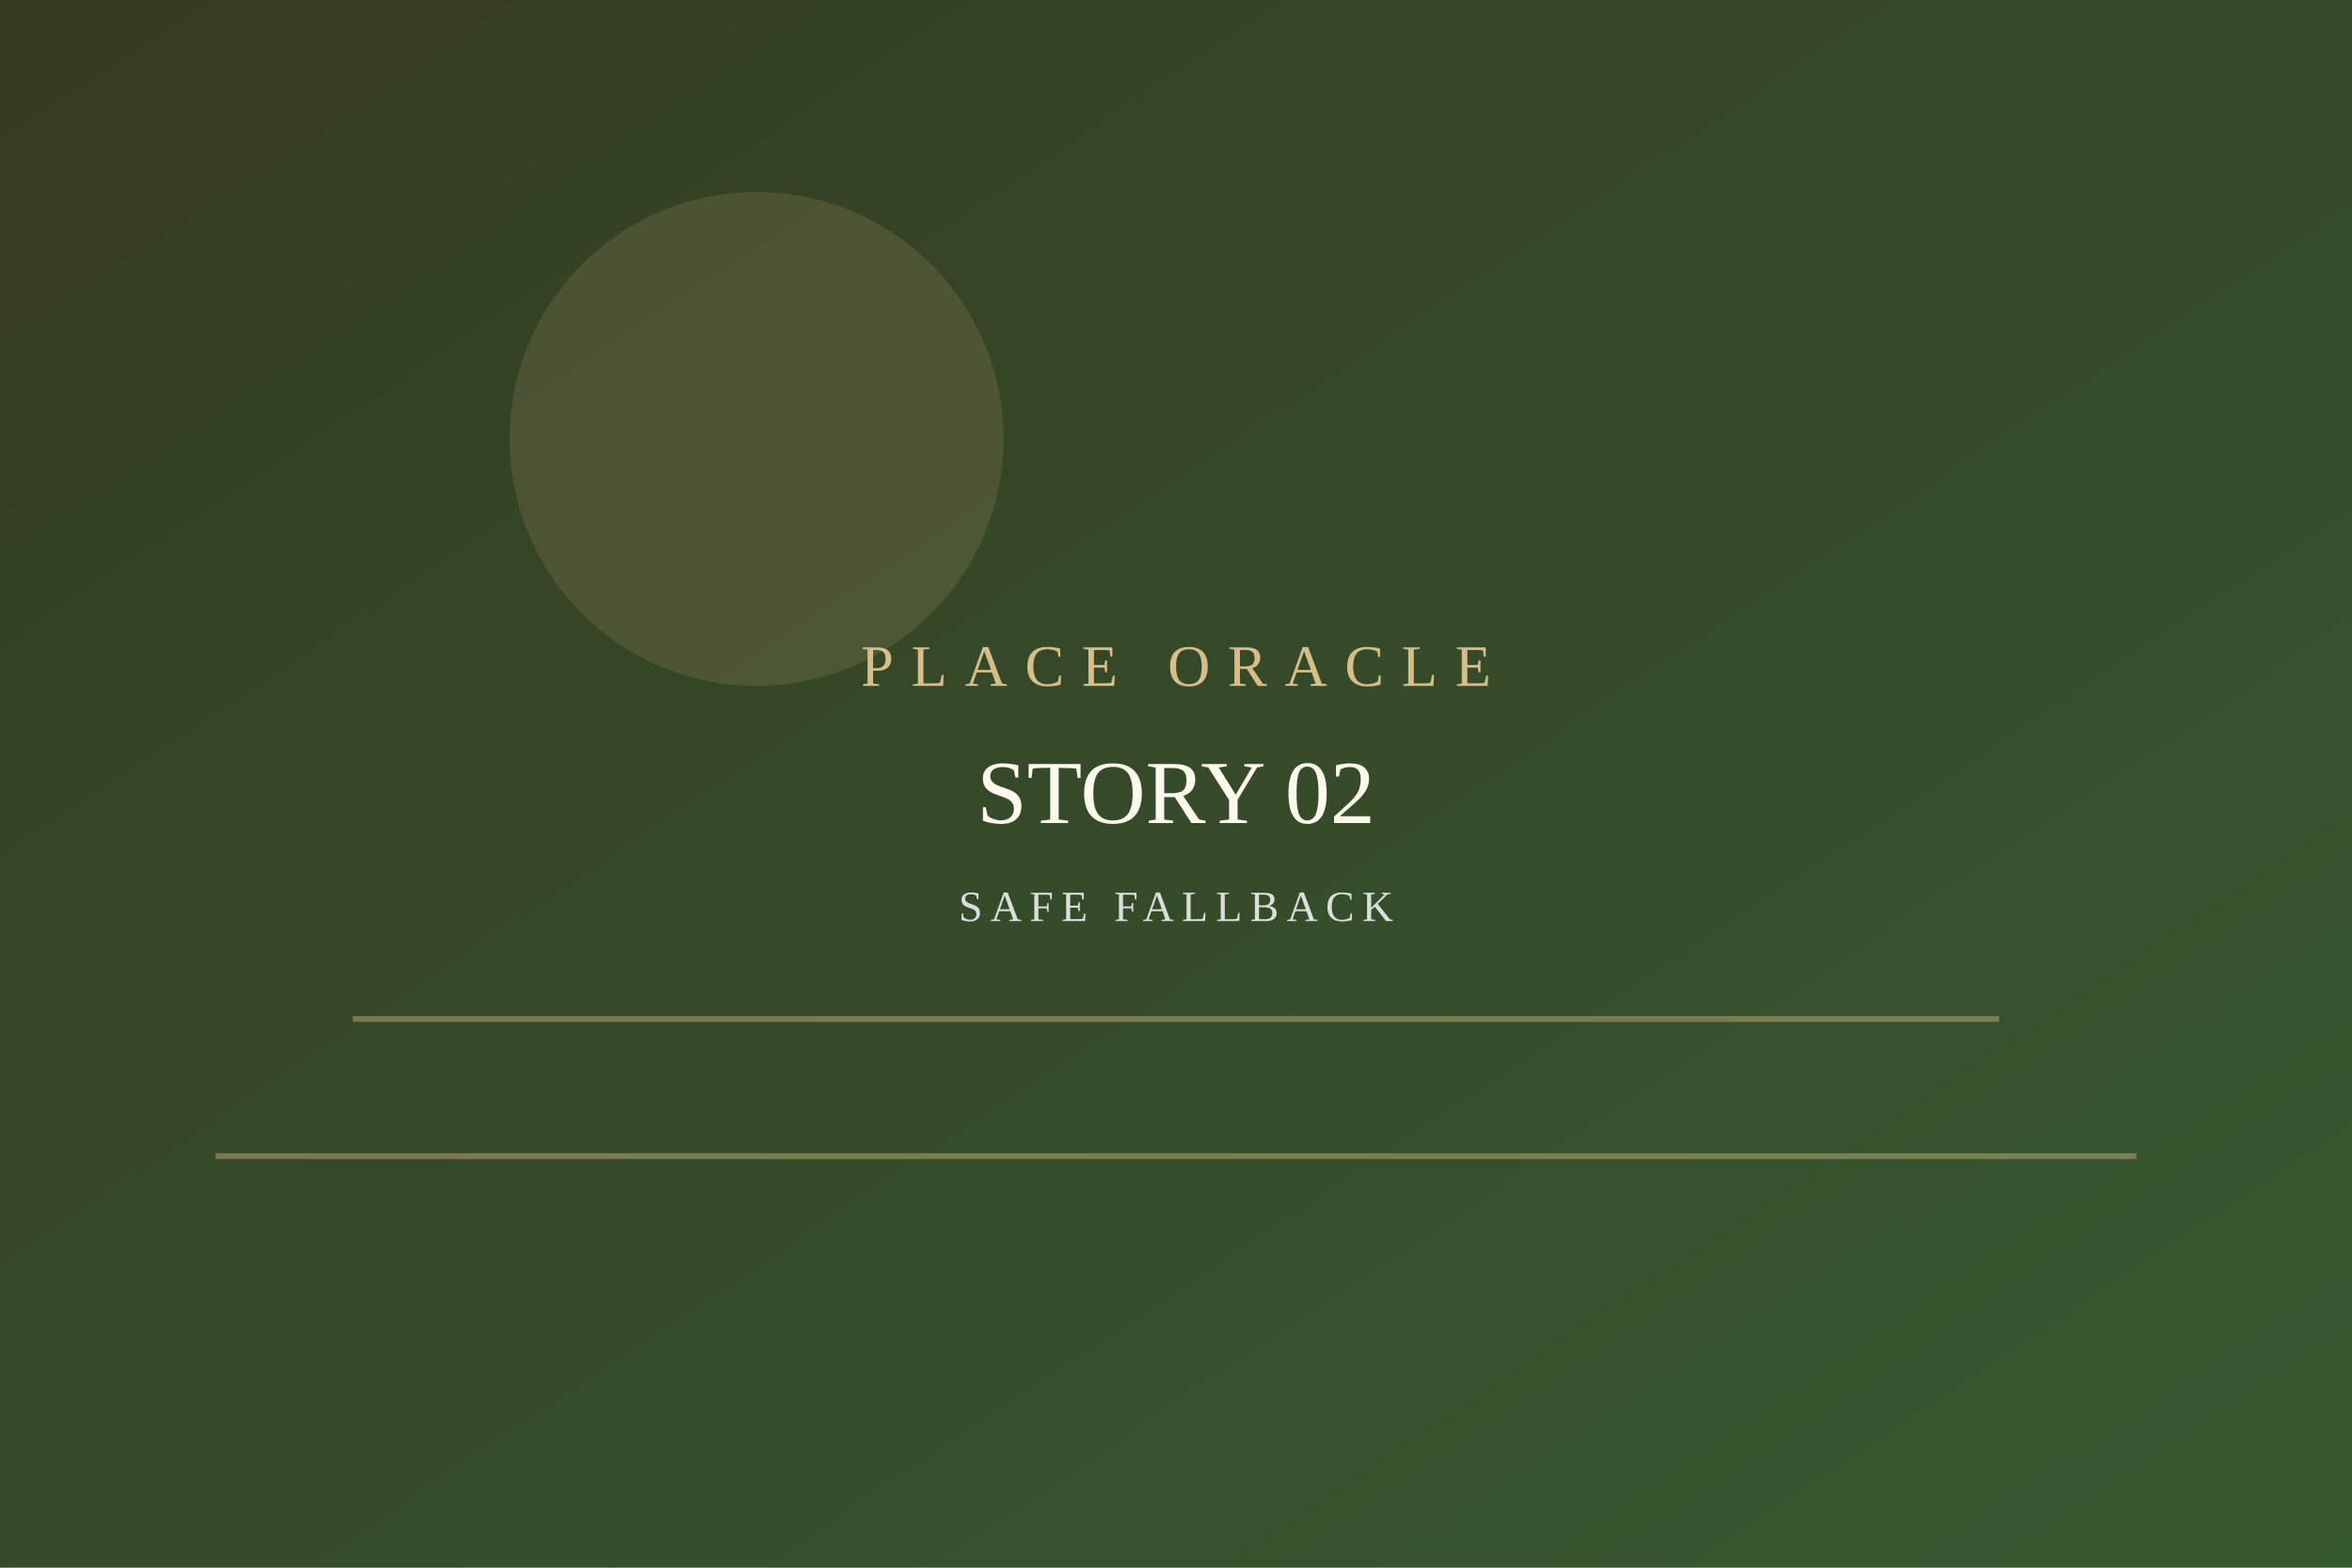
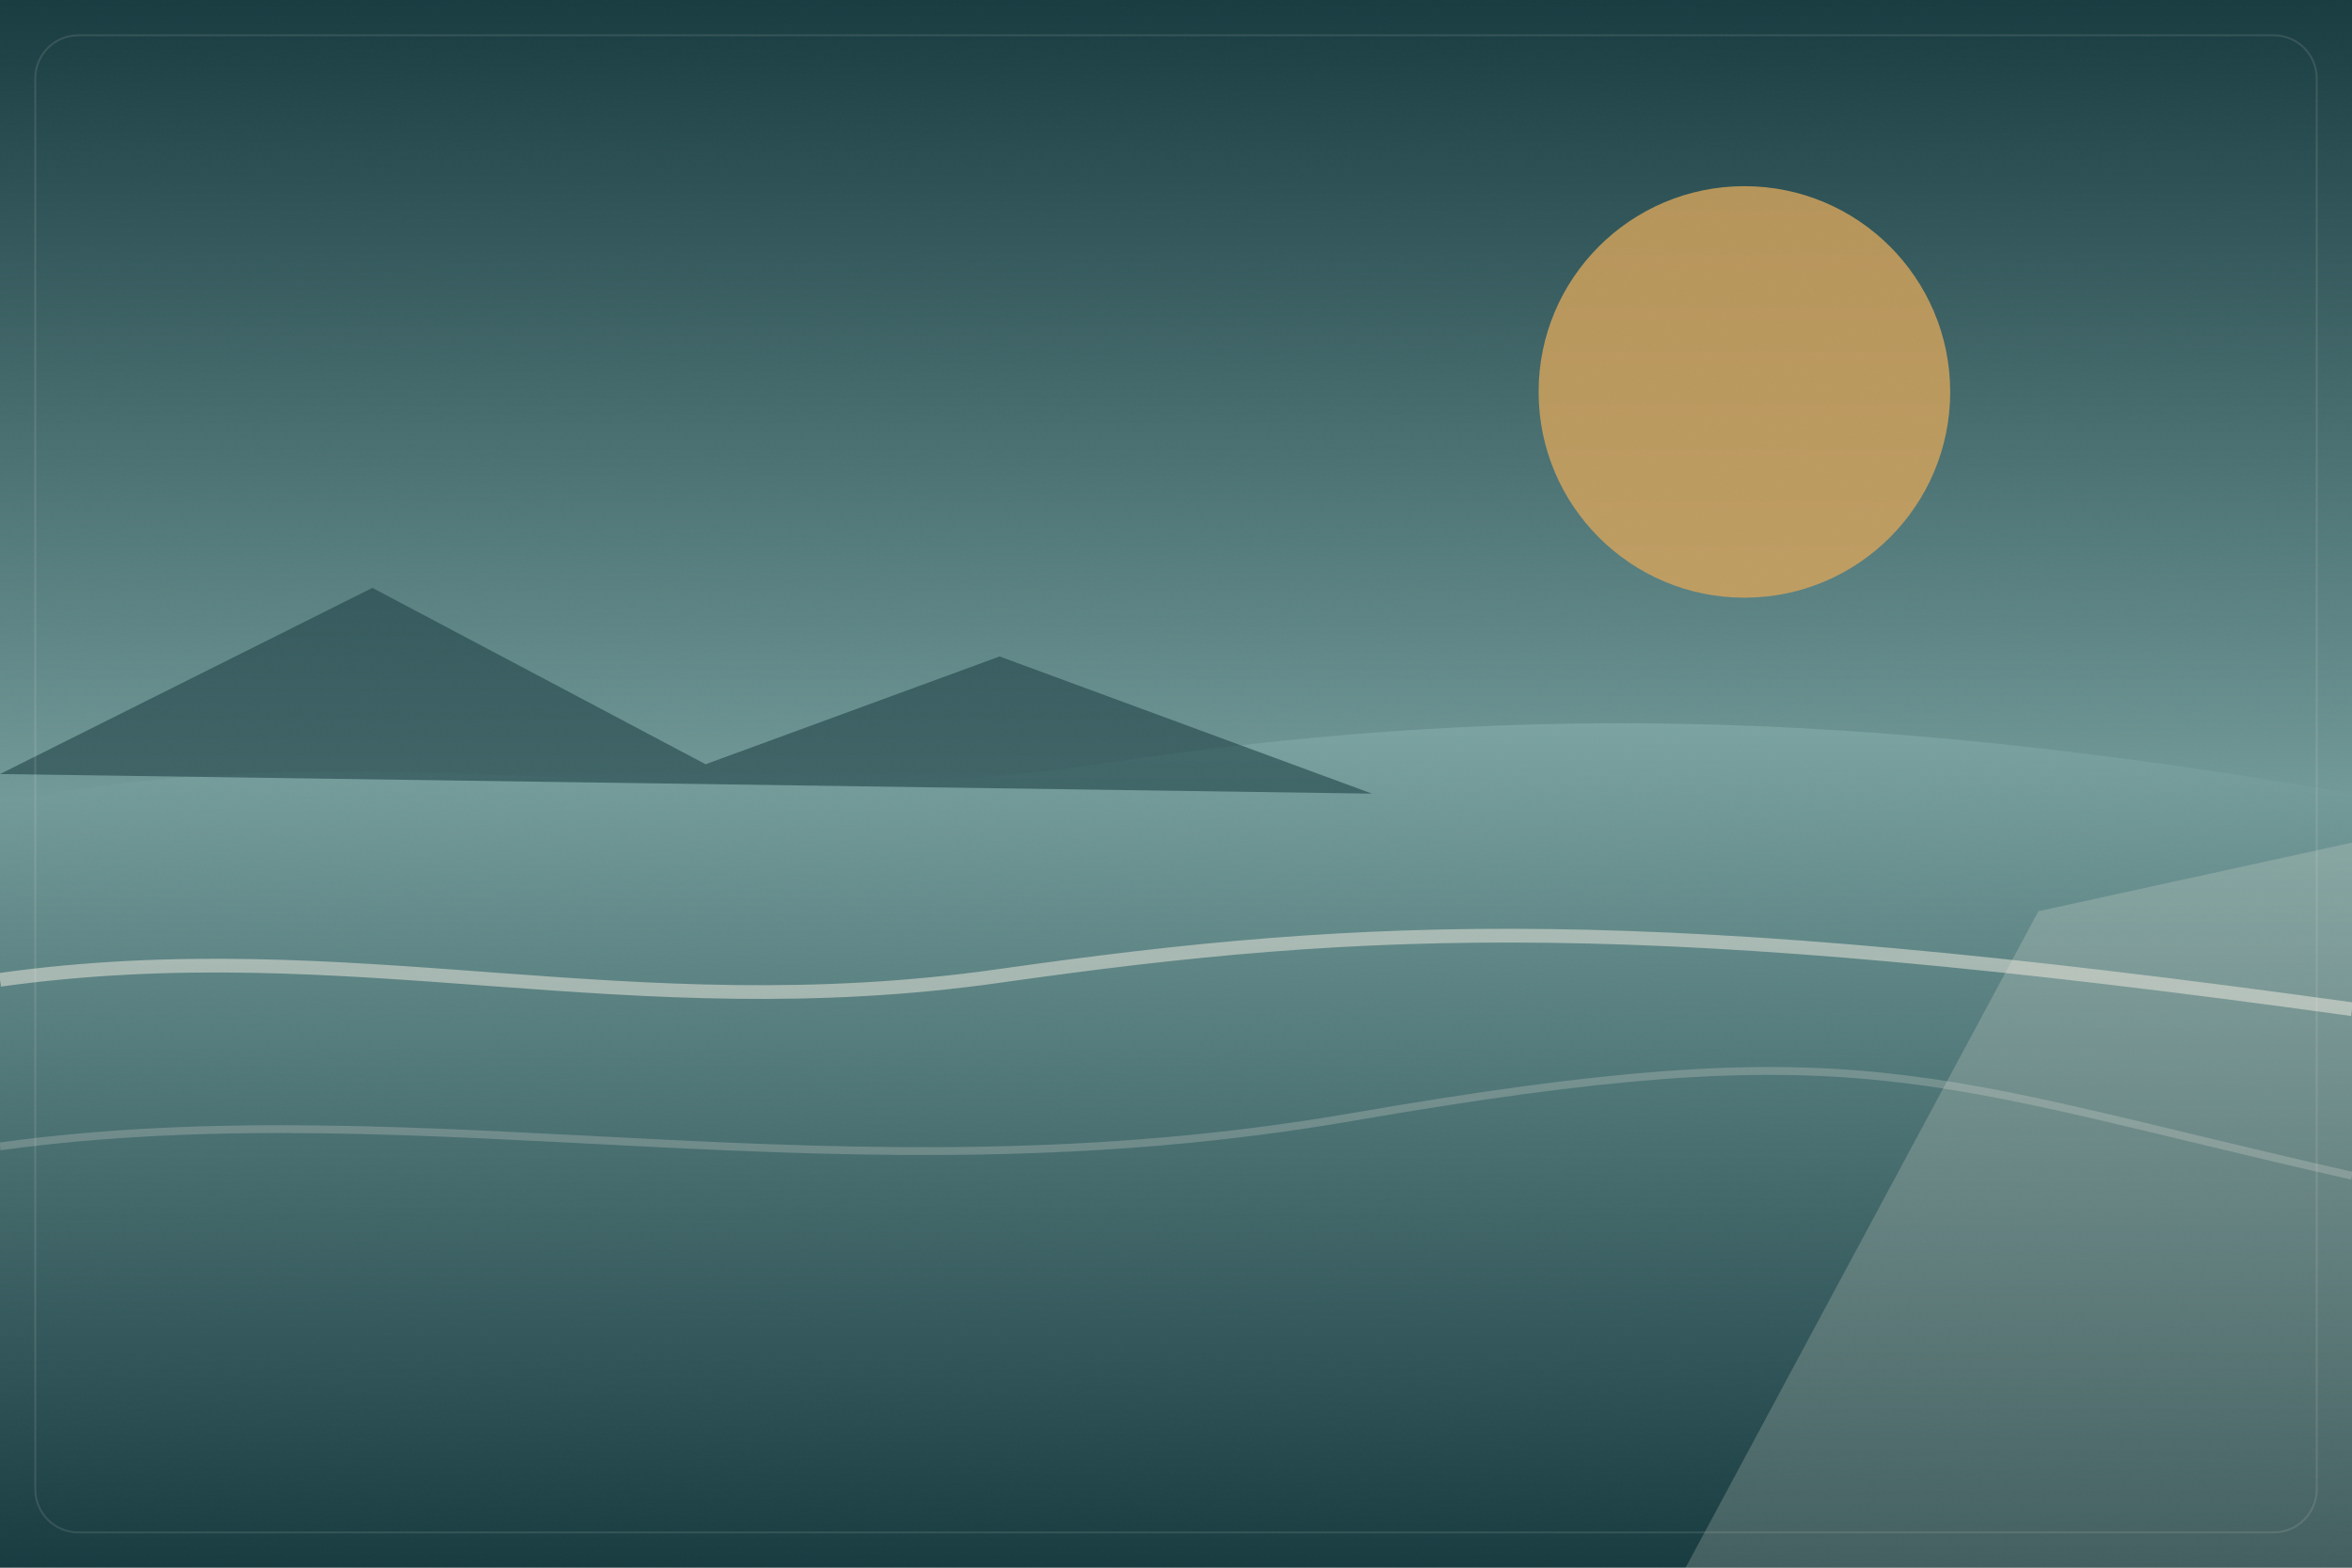
- <svg xmlns="http://www.w3.org/2000/svg" viewBox="0 0 1200 800" role="img" aria-labelledby="t d">
+ <svg xmlns="http://www.w3.org/2000/svg" viewBox="0 0 1200 800" role="img" aria-label="青い海と水平線">
  <defs>
-     <linearGradient id="g" x1="0" y1="0" x2="1" y2="1">
-       <stop stop-color="hsl(74 28% 18%)" />
-       <stop offset="1" stop-color="hsl(112 30% 27%)" />
+     <linearGradient id="sky2" x1="0" y1="0" x2="0" y2="1">
+       <stop stop-color="#173b40" />
+       <stop offset=".56" stop-color="#7ba3a1" />
+       <stop offset="1" stop-color="#f6efe3" />
    </linearGradient>
+     <linearGradient id="glow2" x1="0" y1="0" x2="1" y2="1">
+       <stop stop-color="#d4a45c" stop-opacity=".95" />
+       <stop offset="1" stop-color="#f6efe3" stop-opacity=".08" />
+     </linearGradient>
+     <linearGradient id="water2" x1="0" y1="0" x2="0" y2="1">
+       <stop stop-color="#7ba3a1" />
+       <stop offset="1" stop-color="#173b40" />
+     </linearGradient>
+     <filter id="soft2">
+       <feGaussianBlur stdDeviation="12" />
+     </filter>
+     <filter id="grain2" x="-10%" y="-10%" width="120%" height="120%">
+       <feTurbulence type="fractalNoise" baseFrequency=".8" numOctaves="2" seed="2" />
+       <feColorMatrix type="saturate" values="0" />
+       <feComponentTransfer>
+         <feFuncA type="table" tableValues="0 .035" />
+       </feComponentTransfer>
+     </filter>
  </defs>
-   <rect width="1200" height="800" fill="url(#g)" />
-   <circle cx="386" cy="224" r="126" fill="#d7bd8a" opacity=".14" />
-   <path d="M110 590H1090M180 520H1020" stroke="#d7bd8a" stroke-width="3" opacity=".42" />
-   <text x="600" y="350" text-anchor="middle" fill="#d7bd8a" font-size="30" letter-spacing="9">PLACE ORACLE</text>
-   <text x="600" y="420" text-anchor="middle" fill="#fff9ee" font-size="46">STORY 02</text>
-   <text x="600" y="470" text-anchor="middle" fill="#d8dfdc" font-size="22" letter-spacing="4">SAFE FALLBACK</text>
+   <rect width="1200" height="800" fill="url(#sky2)" />
+   <circle cx="890" cy="200" r="105" fill="#d4a45c" opacity=".82" />
+   <path d="M0 410 C190 370 360 420 560 390 S940 360 1200 405 V800 H0Z" fill="url(#water2)" />
+   <path d="M0 500 C180 475 320 525 510 498 S840 465 1200 515" fill="none" stroke="#f6efe3" stroke-opacity=".48" stroke-width="7" />
+   <path d="M0 585 C220 555 430 615 690 570 S980 550 1200 600" fill="none" stroke="#f6efe3" stroke-opacity=".22" stroke-width="4" />
+   <path d="M0 395 L190 300 360 390 510 335 700 405 Z" fill="#173b40" opacity=".55" />
+   <path d="M860 800 L1040 465 1200 430 1200 800Z" fill="#f6efe3" opacity=".2" />
+   <rect width="1200" height="800" filter="url(#grain2)" opacity=".45" />
+   <rect x="18" y="18" width="1164" height="764" rx="22" fill="none" stroke="#f6efe3" stroke-opacity=".12" />
</svg>
